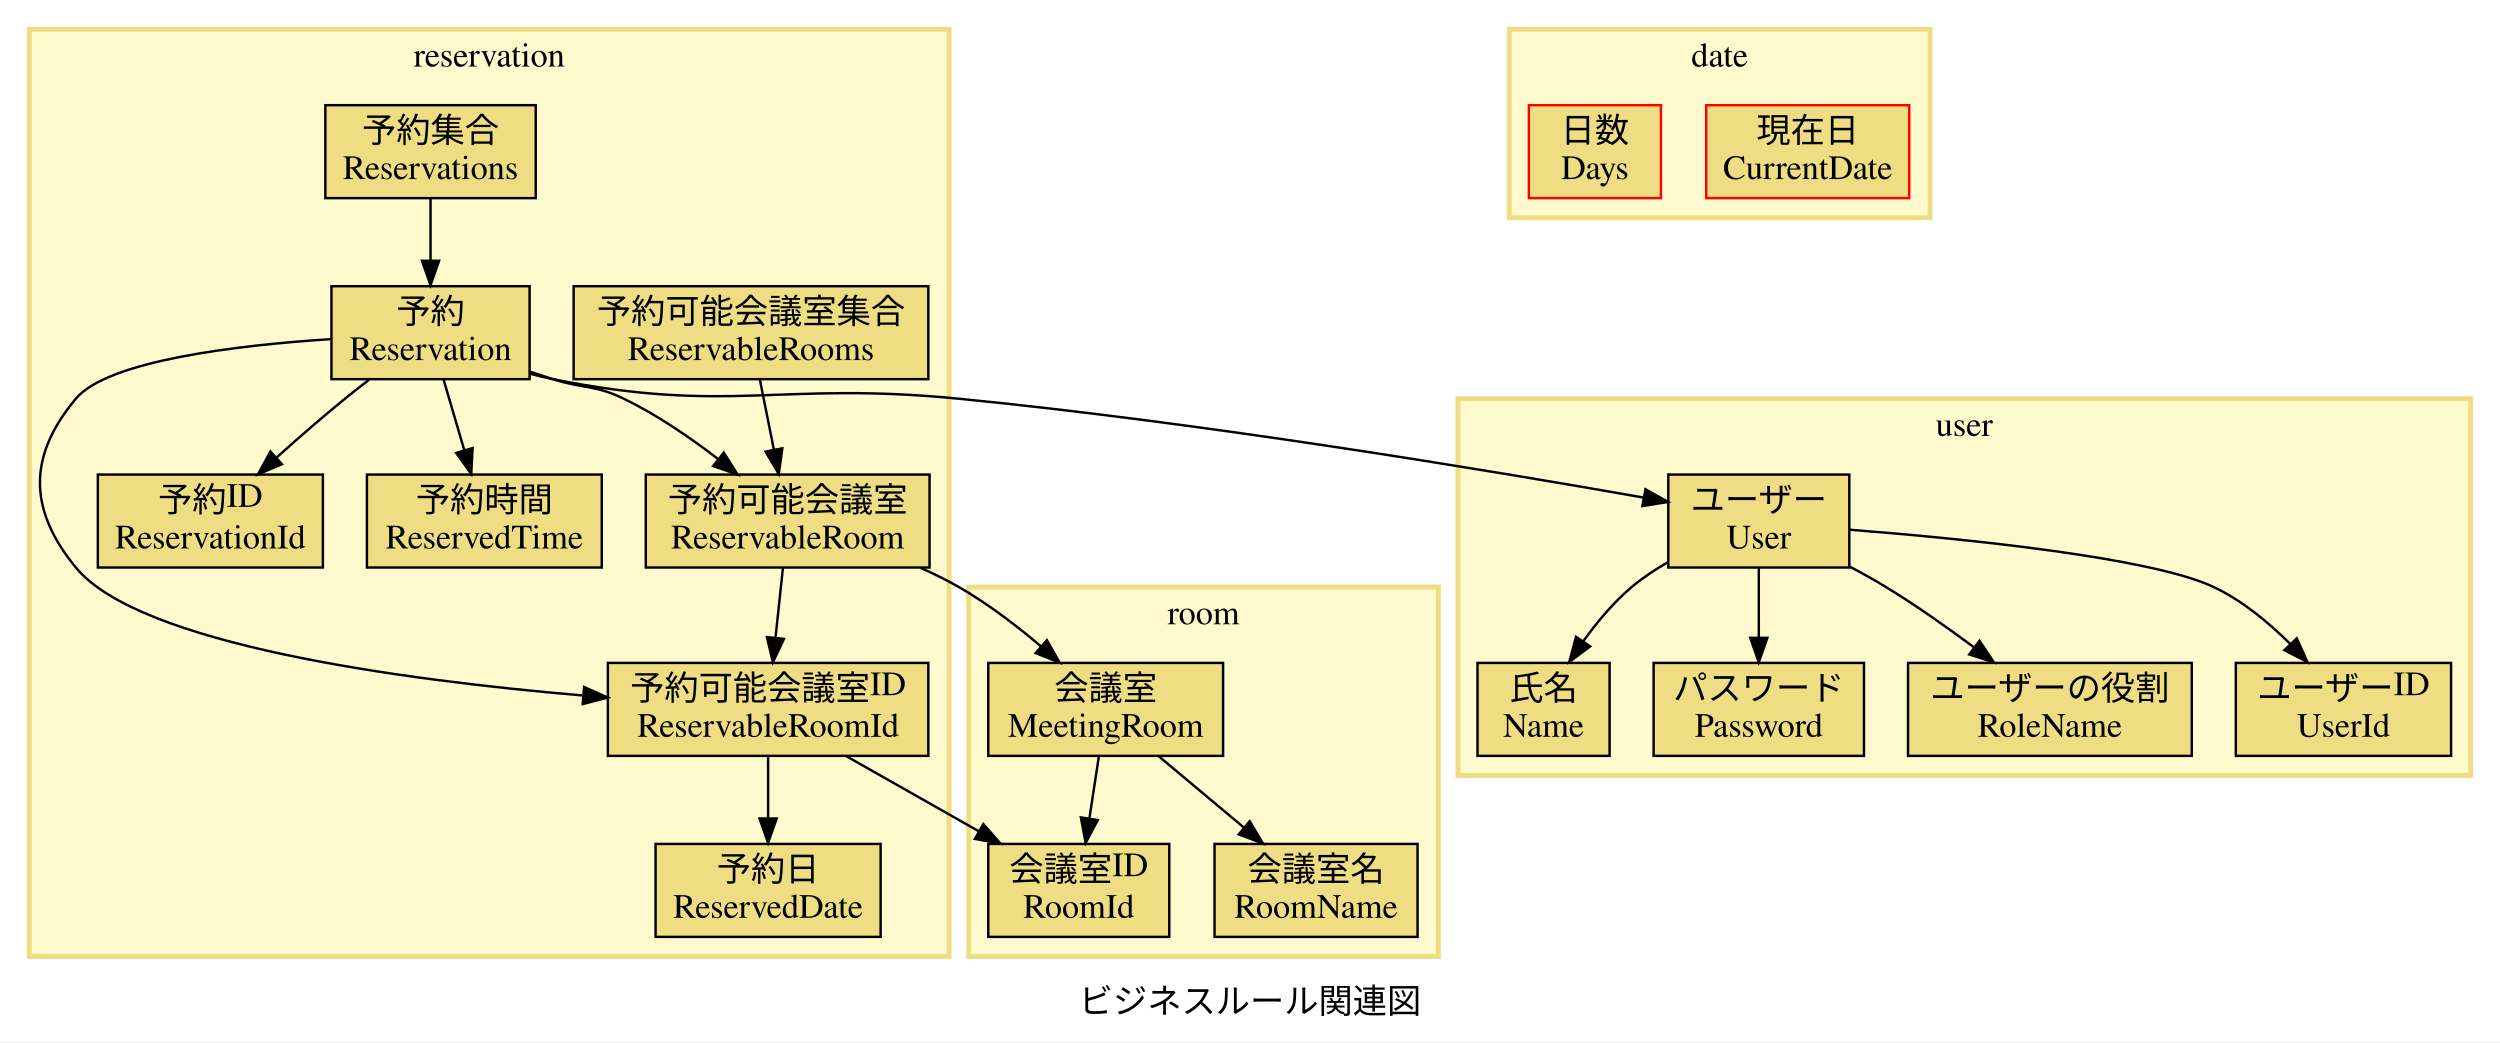
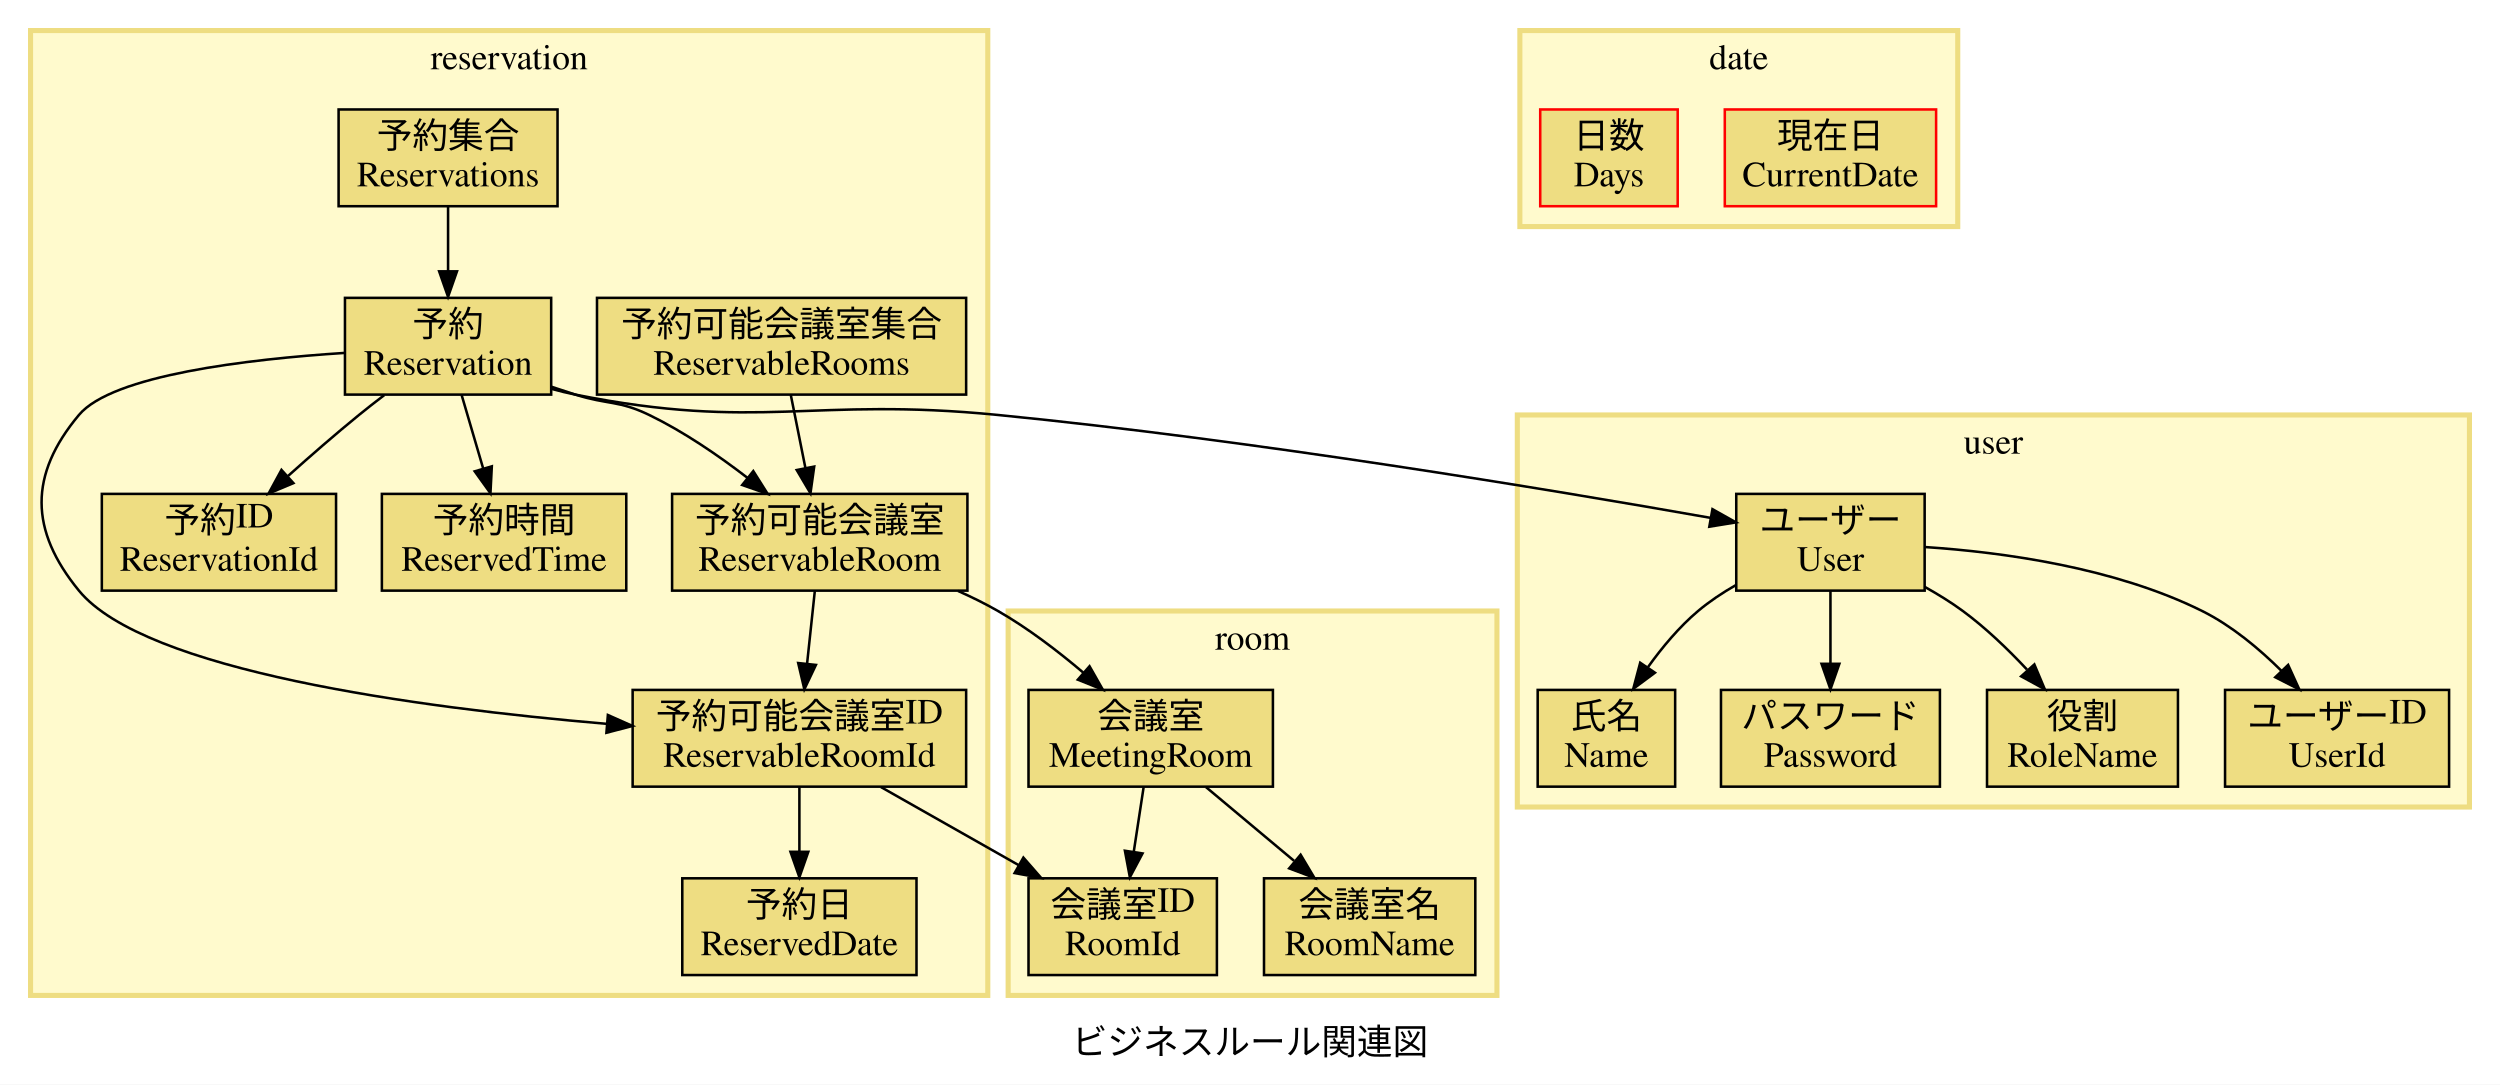
- <svg xmlns="http://www.w3.org/2000/svg" width="1022px" height="426px" viewBox="0.00 0.00 1022.00 426.00">
+ <svg xmlns="http://www.w3.org/2000/svg" width="982px" height="426px" viewBox="0.00 0.00 982.00 426.00">
  <g id="graph0" class="graph" transform="scale(1.0 1.0) rotate(0) translate(4 422)">
-     <polygon fill="white" stroke="transparent" points="-4,4 -4,-422 1018,-422 1018,4 -4,4" />
-     <text text-anchor="middle" x="507" y="-7.8" font-family="Times,serif" font-size="14.00">ビジネスルール関連図</text>
+     <polygon fill="white" stroke="transparent" points="-4,4 -4,-422 978,-422 978,4 -4,4" />
+     <text text-anchor="middle" x="487" y="-7.8" font-family="Times,serif" font-size="14.00">ビジネスルール関連図</text>
    <g id="clust1" class="cluster">
      <polygon fill="lemonchiffon" stroke="#eedd82" stroke-width="2" points="8,-31 8,-410 384,-410 384,-31 8,-31" />
      <text text-anchor="middle" x="196" y="-394.8" font-family="Times,serif" font-size="14.00">reservation</text>
    </g>
    <g id="clust2" class="cluster">
      <polygon fill="lemonchiffon" stroke="#eedd82" stroke-width="2" points="392,-31 392,-182 584,-182 584,-31 392,-31" />
      <text text-anchor="middle" x="488" y="-166.8" font-family="Times,serif" font-size="14.00">room</text>
    </g>
    <g id="clust3" class="cluster">
-       <polygon fill="lemonchiffon" stroke="#eedd82" stroke-width="2" points="592,-105 592,-259 1006,-259 1006,-105 592,-105" />
-       <text text-anchor="middle" x="799" y="-243.8" font-family="Times,serif" font-size="14.00">user</text>
+       <polygon fill="lemonchiffon" stroke="#eedd82" stroke-width="2" points="592,-105 592,-259 966,-259 966,-105 592,-105" />
+       <text text-anchor="middle" x="779" y="-243.8" font-family="Times,serif" font-size="14.00">user</text>
    </g>
    <g id="clust4" class="cluster">
-       <polygon fill="lemonchiffon" stroke="#eedd82" stroke-width="2" points="613,-333 613,-410 785,-410 785,-333 613,-333" />
-       <text text-anchor="middle" x="699" y="-394.8" font-family="Times,serif" font-size="14.00">date</text>
+       <polygon fill="lemonchiffon" stroke="#eedd82" stroke-width="2" points="593,-333 593,-410 765,-410 765,-333 593,-333" />
+       <text text-anchor="middle" x="679" y="-394.8" font-family="Times,serif" font-size="14.00">date</text>
    </g>
    <g id="node1" class="node">
      <polygon fill="#eedd82" stroke="black" points="376,-228 260,-228 260,-190 376,-190 376,-228" />
      <text text-anchor="middle" x="318" y="-212.8" font-family="Times,serif" font-size="14.00">予約可能会議室</text>
      <text text-anchor="middle" x="318" y="-197.8" font-family="Times,serif" font-size="14.00">ReservableRoom
            </text>
    </g>
    <g id="node2" class="node">
      <polygon fill="#eedd82" stroke="black" points="375.5,-151 244.5,-151 244.5,-113 375.5,-113 375.5,-151" />
      <text text-anchor="middle" x="310" y="-135.8" font-family="Times,serif" font-size="14.00">予約可能会議室ID</text>
      <text text-anchor="middle" x="310" y="-120.8" font-family="Times,serif" font-size="14.00">ReservableRoomId
            </text>
    </g>
    <g id="edge4" class="edge">
      <path fill="none" stroke="black" d="M316.06,-189.84C315.16,-181.34 314.05,-171.01 313.04,-161.5" />
      <polygon fill="black" stroke="black" points="316.49,-160.82 311.95,-151.25 309.53,-161.56 316.49,-160.82" />
    </g>
    <g id="node9" class="node">
      <polygon fill="#eedd82" stroke="black" points="496,-151 400,-151 400,-113 496,-113 496,-151" />
      <text text-anchor="middle" x="448" y="-135.8" font-family="Times,serif" font-size="14.00">会議室</text>
      <text text-anchor="middle" x="448" y="-120.8" font-family="Times,serif" font-size="14.00">MeetingRoom</text>
    </g>
    <g id="edge5" class="edge">
      <path fill="none" stroke="black" d="M372.32,-189.87C377.73,-187.46 383.05,-184.84 388,-182 399.79,-175.25 411.61,-166.2 421.61,-157.71" />
      <polygon fill="black" stroke="black" points="423.97,-160.3 429.2,-151.08 419.37,-155.02 423.97,-160.3" />
    </g>
    <g id="node7" class="node">
      <polygon fill="#eedd82" stroke="black" points="356,-77 264,-77 264,-39 356,-39 356,-77" />
      <text text-anchor="middle" x="310" y="-61.8" font-family="Times,serif" font-size="14.00">予約日</text>
      <text text-anchor="middle" x="310" y="-46.8" font-family="Times,serif" font-size="14.00">ReservedDate</text>
    </g>
    <g id="edge6" class="edge">
      <path fill="none" stroke="black" d="M310,-112.83C310,-105.13 310,-95.97 310,-87.42" />
      <polygon fill="black" stroke="black" points="313.5,-87.41 310,-77.41 306.5,-87.41 313.5,-87.41" />
    </g>
    <g id="node10" class="node">
      <polygon fill="#eedd82" stroke="black" points="474,-77 400,-77 400,-39 474,-39 474,-77" />
      <text text-anchor="middle" x="437" y="-61.8" font-family="Times,serif" font-size="14.00">会議室ID</text>
      <text text-anchor="middle" x="437" y="-46.8" font-family="Times,serif" font-size="14.00">RoomId</text>
    </g>
    <g id="edge7" class="edge">
      <path fill="none" stroke="black" d="M342.05,-112.83C358.44,-103.54 378.58,-92.12 396.08,-82.2" />
      <polygon fill="black" stroke="black" points="397.99,-85.14 404.96,-77.16 394.54,-79.05 397.99,-85.14" />
    </g>
    <g id="node3" class="node">
      <polygon fill="#eedd82" stroke="black" points="375.5,-305 230.5,-305 230.5,-267 375.5,-267 375.5,-305" />
      <text text-anchor="middle" x="303" y="-289.8" font-family="Times,serif" font-size="14.00">予約可能会議室集合</text>
      <text text-anchor="middle" x="303" y="-274.8" font-family="Times,serif" font-size="14.00">ReservableRooms
            </text>
    </g>
    <g id="edge3" class="edge">
      <path fill="none" stroke="black" d="M306.63,-266.84C308.35,-258.25 310.44,-247.79 312.36,-238.19" />
      <polygon fill="black" stroke="black" points="315.82,-238.74 314.35,-228.25 308.96,-237.37 315.82,-238.74" />
    </g>
    <g id="node4" class="node">
      <polygon fill="#eedd82" stroke="black" points="212.5,-305 131.5,-305 131.5,-267 212.5,-267 212.5,-305" />
      <text text-anchor="middle" x="172" y="-289.8" font-family="Times,serif" font-size="14.00">予約</text>
      <text text-anchor="middle" x="172" y="-274.8" font-family="Times,serif" font-size="14.00">Reservation</text>
    </g>
    <g id="edge8" class="edge">
      <path fill="none" stroke="black" d="M212.57,-270.1C215.75,-269.02 218.92,-267.98 222,-267 234.74,-262.95 238.96,-264.82 251,-259 264.57,-252.44 278.24,-243.06 289.66,-234.26" />
      <polygon fill="black" stroke="black" points="291.89,-236.96 297.54,-228 287.53,-231.48 291.89,-236.96" />
    </g>
    <g id="edge9" class="edge">
      <path fill="none" stroke="black" d="M131.3,-283.37C93.15,-280.89 40.09,-274.64 27,-259 7.32,-235.48 7.57,-213.73 27,-190 52.74,-158.56 159.38,-144.08 234.13,-137.69" />
      <polygon fill="black" stroke="black" points="234.77,-141.15 244.45,-136.84 234.2,-134.17 234.77,-141.15" />
    </g>
    <g id="node5" class="node">
      <polygon fill="#eedd82" stroke="black" points="128,-228 36,-228 36,-190 128,-190 128,-228" />
      <text text-anchor="middle" x="82" y="-212.8" font-family="Times,serif" font-size="14.00">予約ID</text>
      <text text-anchor="middle" x="82" y="-197.8" font-family="Times,serif" font-size="14.00">ReservationId
            </text>
    </g>
    <g id="edge10" class="edge">
      <path fill="none" stroke="black" d="M146.94,-266.8C143.56,-264.23 140.17,-261.58 137,-259 127.74,-251.46 117.91,-242.9 109.17,-235.06" />
      <polygon fill="black" stroke="black" points="111.25,-232.23 101.49,-228.12 106.56,-237.43 111.25,-232.23" />
    </g>
    <g id="node8" class="node">
      <polygon fill="#eedd82" stroke="black" points="242,-228 146,-228 146,-190 242,-190 242,-228" />
      <text text-anchor="middle" x="194" y="-212.8" font-family="Times,serif" font-size="14.00">予約時間</text>
      <text text-anchor="middle" x="194" y="-197.8" font-family="Times,serif" font-size="14.00">ReservedTime
            </text>
    </g>
    <g id="edge11" class="edge">
      <path fill="none" stroke="black" d="M177.33,-266.84C179.87,-258.16 182.98,-247.56 185.82,-237.88" />
      <polygon fill="black" stroke="black" points="189.19,-238.83 188.65,-228.25 182.47,-236.86 189.19,-238.83" />
    </g>
    <g id="node15" class="node">
      <polygon fill="#eedd82" stroke="black" points="752,-228 678,-228 678,-190 752,-190 752,-228" />
      <text text-anchor="middle" x="715" y="-212.8" font-family="Times,serif" font-size="14.00">ユーザー</text>
      <text text-anchor="middle" x="715" y="-197.8" font-family="Times,serif" font-size="14.00">User</text>
    </g>
    <g id="edge12" class="edge">
      <path fill="none" stroke="black" d="M212.65,-269.25C215.78,-268.38 218.92,-267.61 222,-267 294.44,-252.55 314.49,-266.26 388,-259 488.11,-249.11 604.39,-229.8 667.8,-218.6" />
      <polygon fill="black" stroke="black" points="668.65,-222 677.88,-216.81 667.42,-215.11 668.65,-222" />
    </g>
    <g id="node6" class="node">
      <polygon fill="#eedd82" stroke="black" points="215,-379 129,-379 129,-341 215,-341 215,-379" />
      <text text-anchor="middle" x="172" y="-363.8" font-family="Times,serif" font-size="14.00">予約集合</text>
      <text text-anchor="middle" x="172" y="-348.8" font-family="Times,serif" font-size="14.00">Reservations
            </text>
    </g>
    <g id="edge13" class="edge">
      <path fill="none" stroke="black" d="M172,-340.83C172,-333.13 172,-323.97 172,-315.42" />
      <polygon fill="black" stroke="black" points="175.5,-315.41 172,-305.41 168.5,-315.41 175.5,-315.41" />
    </g>
    <g id="edge1" class="edge">
      <path fill="none" stroke="black" d="M445.22,-112.83C444.05,-105.13 442.65,-95.97 441.34,-87.42" />
      <polygon fill="black" stroke="black" points="444.78,-86.77 439.81,-77.41 437.86,-87.83 444.78,-86.77" />
    </g>
    <g id="node11" class="node">
      <polygon fill="#eedd82" stroke="black" points="575.5,-77 492.5,-77 492.5,-39 575.5,-39 575.5,-77" />
      <text text-anchor="middle" x="534" y="-61.8" font-family="Times,serif" font-size="14.00">会議室名</text>
      <text text-anchor="middle" x="534" y="-46.8" font-family="Times,serif" font-size="14.00">RoomName</text>
    </g>
    <g id="edge2" class="edge">
      <path fill="none" stroke="black" d="M469.7,-112.83C480.19,-104.05 492.95,-93.37 504.32,-83.85" />
      <polygon fill="black" stroke="black" points="506.88,-86.27 512.31,-77.16 502.39,-80.9 506.88,-86.27" />
    </g>
    <g id="node12" class="node">
      <polygon fill="#eedd82" stroke="black" points="654,-151 600,-151 600,-113 654,-113 654,-151" />
      <text text-anchor="middle" x="627" y="-135.8" font-family="Times,serif" font-size="14.00">氏名</text>
      <text text-anchor="middle" x="627" y="-120.8" font-family="Times,serif" font-size="14.00">Name</text>
    </g>
    <g id="node13" class="node">
      <polygon fill="#eedd82" stroke="black" points="758,-151 672,-151 672,-113 758,-113 758,-151" />
      <text text-anchor="middle" x="715" y="-135.8" font-family="Times,serif" font-size="14.00">パスワード</text>
      <text text-anchor="middle" x="715" y="-120.8" font-family="Times,serif" font-size="14.00">Password</text>
    </g>
    <g id="node14" class="node">
-       <polygon fill="#eedd82" stroke="black" points="892,-151 776,-151 776,-113 892,-113 892,-151" />
-       <text text-anchor="middle" x="834" y="-135.8" font-family="Times,serif" font-size="14.00">ユーザーの役割</text>
-       <text text-anchor="middle" x="834" y="-120.8" font-family="Times,serif" font-size="14.00">RoleName</text>
+       <polygon fill="#eedd82" stroke="black" points="851.5,-151 776.5,-151 776.5,-113 851.5,-113 851.5,-151" />
+       <text text-anchor="middle" x="814" y="-135.8" font-family="Times,serif" font-size="14.00">役割</text>
+       <text text-anchor="middle" x="814" y="-120.8" font-family="Times,serif" font-size="14.00">RoleName</text>
    </g>
    <g id="edge14" class="edge">
      <path fill="none" stroke="black" d="M677.83,-192.17C672.59,-189.17 667.48,-185.77 663,-182 655.61,-175.77 648.9,-167.73 643.33,-159.97" />
      <polygon fill="black" stroke="black" points="646.06,-157.76 637.55,-151.44 640.27,-161.68 646.06,-157.76" />
    </g>
    <g id="edge15" class="edge">
      <path fill="none" stroke="black" d="M715,-189.84C715,-181.34 715,-171.01 715,-161.5" />
      <polygon fill="black" stroke="black" points="718.5,-161.25 715,-151.25 711.5,-161.25 718.5,-161.25" />
    </g>
    <g id="edge16" class="edge">
-       <path fill="none" stroke="black" d="M752.06,-190.43C757.16,-187.74 762.26,-184.89 767,-182 779.16,-174.59 791.91,-165.6 802.99,-157.35" />
-       <polygon fill="black" stroke="black" points="805.23,-160.05 811.1,-151.23 801.01,-154.46 805.23,-160.05" />
+       <path fill="none" stroke="black" d="M752.02,-191.48C757.22,-188.59 762.37,-185.41 767,-182 775.97,-175.39 784.72,-166.99 792.19,-159.01" />
+       <polygon fill="black" stroke="black" points="795.09,-161.02 799.2,-151.26 789.9,-156.33 795.09,-161.02" />
    </g>
    <g id="node16" class="node">
-       <polygon fill="#eedd82" stroke="black" points="998,-151 910,-151 910,-113 998,-113 998,-151" />
-       <text text-anchor="middle" x="954" y="-135.8" font-family="Times,serif" font-size="14.00">ユーザーID</text>
-       <text text-anchor="middle" x="954" y="-120.8" font-family="Times,serif" font-size="14.00">UserId</text>
+       <polygon fill="#eedd82" stroke="black" points="958,-151 870,-151 870,-113 958,-113 958,-151" />
+       <text text-anchor="middle" x="914" y="-135.8" font-family="Times,serif" font-size="14.00">ユーザーID</text>
+       <text text-anchor="middle" x="914" y="-120.8" font-family="Times,serif" font-size="14.00">UserId</text>
    </g>
    <g id="edge17" class="edge">
-       <path fill="none" stroke="black" d="M752.14,-205.45C798.65,-201.79 875.37,-194.15 901,-182 912.68,-176.47 923.55,-167.44 932.37,-158.63" />
-       <polygon fill="black" stroke="black" points="934.92,-161.03 939.26,-151.37 929.84,-156.21 934.92,-161.03" />
+       <path fill="none" stroke="black" d="M752.19,-207.12C782.82,-205.08 826.65,-199.07 861,-182 872.57,-176.25 883.42,-167.18 892.25,-158.4" />
+       <polygon fill="black" stroke="black" points="894.78,-160.82 899.17,-151.17 889.73,-155.98 894.78,-160.82" />
    </g>
    <g id="node17" class="node">
-       <polygon fill="#eedd82" stroke="red" points="776.5,-379 693.5,-379 693.5,-341 776.5,-341 776.5,-379" />
-       <text text-anchor="middle" x="735" y="-363.8" font-family="Times,serif" font-size="14.00">現在日</text>
-       <text text-anchor="middle" x="735" y="-348.8" font-family="Times,serif" font-size="14.00">CurrentDate</text>
+       <polygon fill="#eedd82" stroke="red" points="756.5,-379 673.5,-379 673.5,-341 756.5,-341 756.5,-379" />
+       <text text-anchor="middle" x="715" y="-363.8" font-family="Times,serif" font-size="14.00">現在日</text>
+       <text text-anchor="middle" x="715" y="-348.8" font-family="Times,serif" font-size="14.00">CurrentDate</text>
    </g>
    <g id="node18" class="node">
-       <polygon fill="#eedd82" stroke="red" points="675,-379 621,-379 621,-341 675,-341 675,-379" />
-       <text text-anchor="middle" x="648" y="-363.8" font-family="Times,serif" font-size="14.00">日数</text>
-       <text text-anchor="middle" x="648" y="-348.8" font-family="Times,serif" font-size="14.00">Days</text>
+       <polygon fill="#eedd82" stroke="red" points="655,-379 601,-379 601,-341 655,-341 655,-379" />
+       <text text-anchor="middle" x="628" y="-363.8" font-family="Times,serif" font-size="14.00">日数</text>
+       <text text-anchor="middle" x="628" y="-348.8" font-family="Times,serif" font-size="14.00">Days</text>
    </g>
  </g>
</svg>
